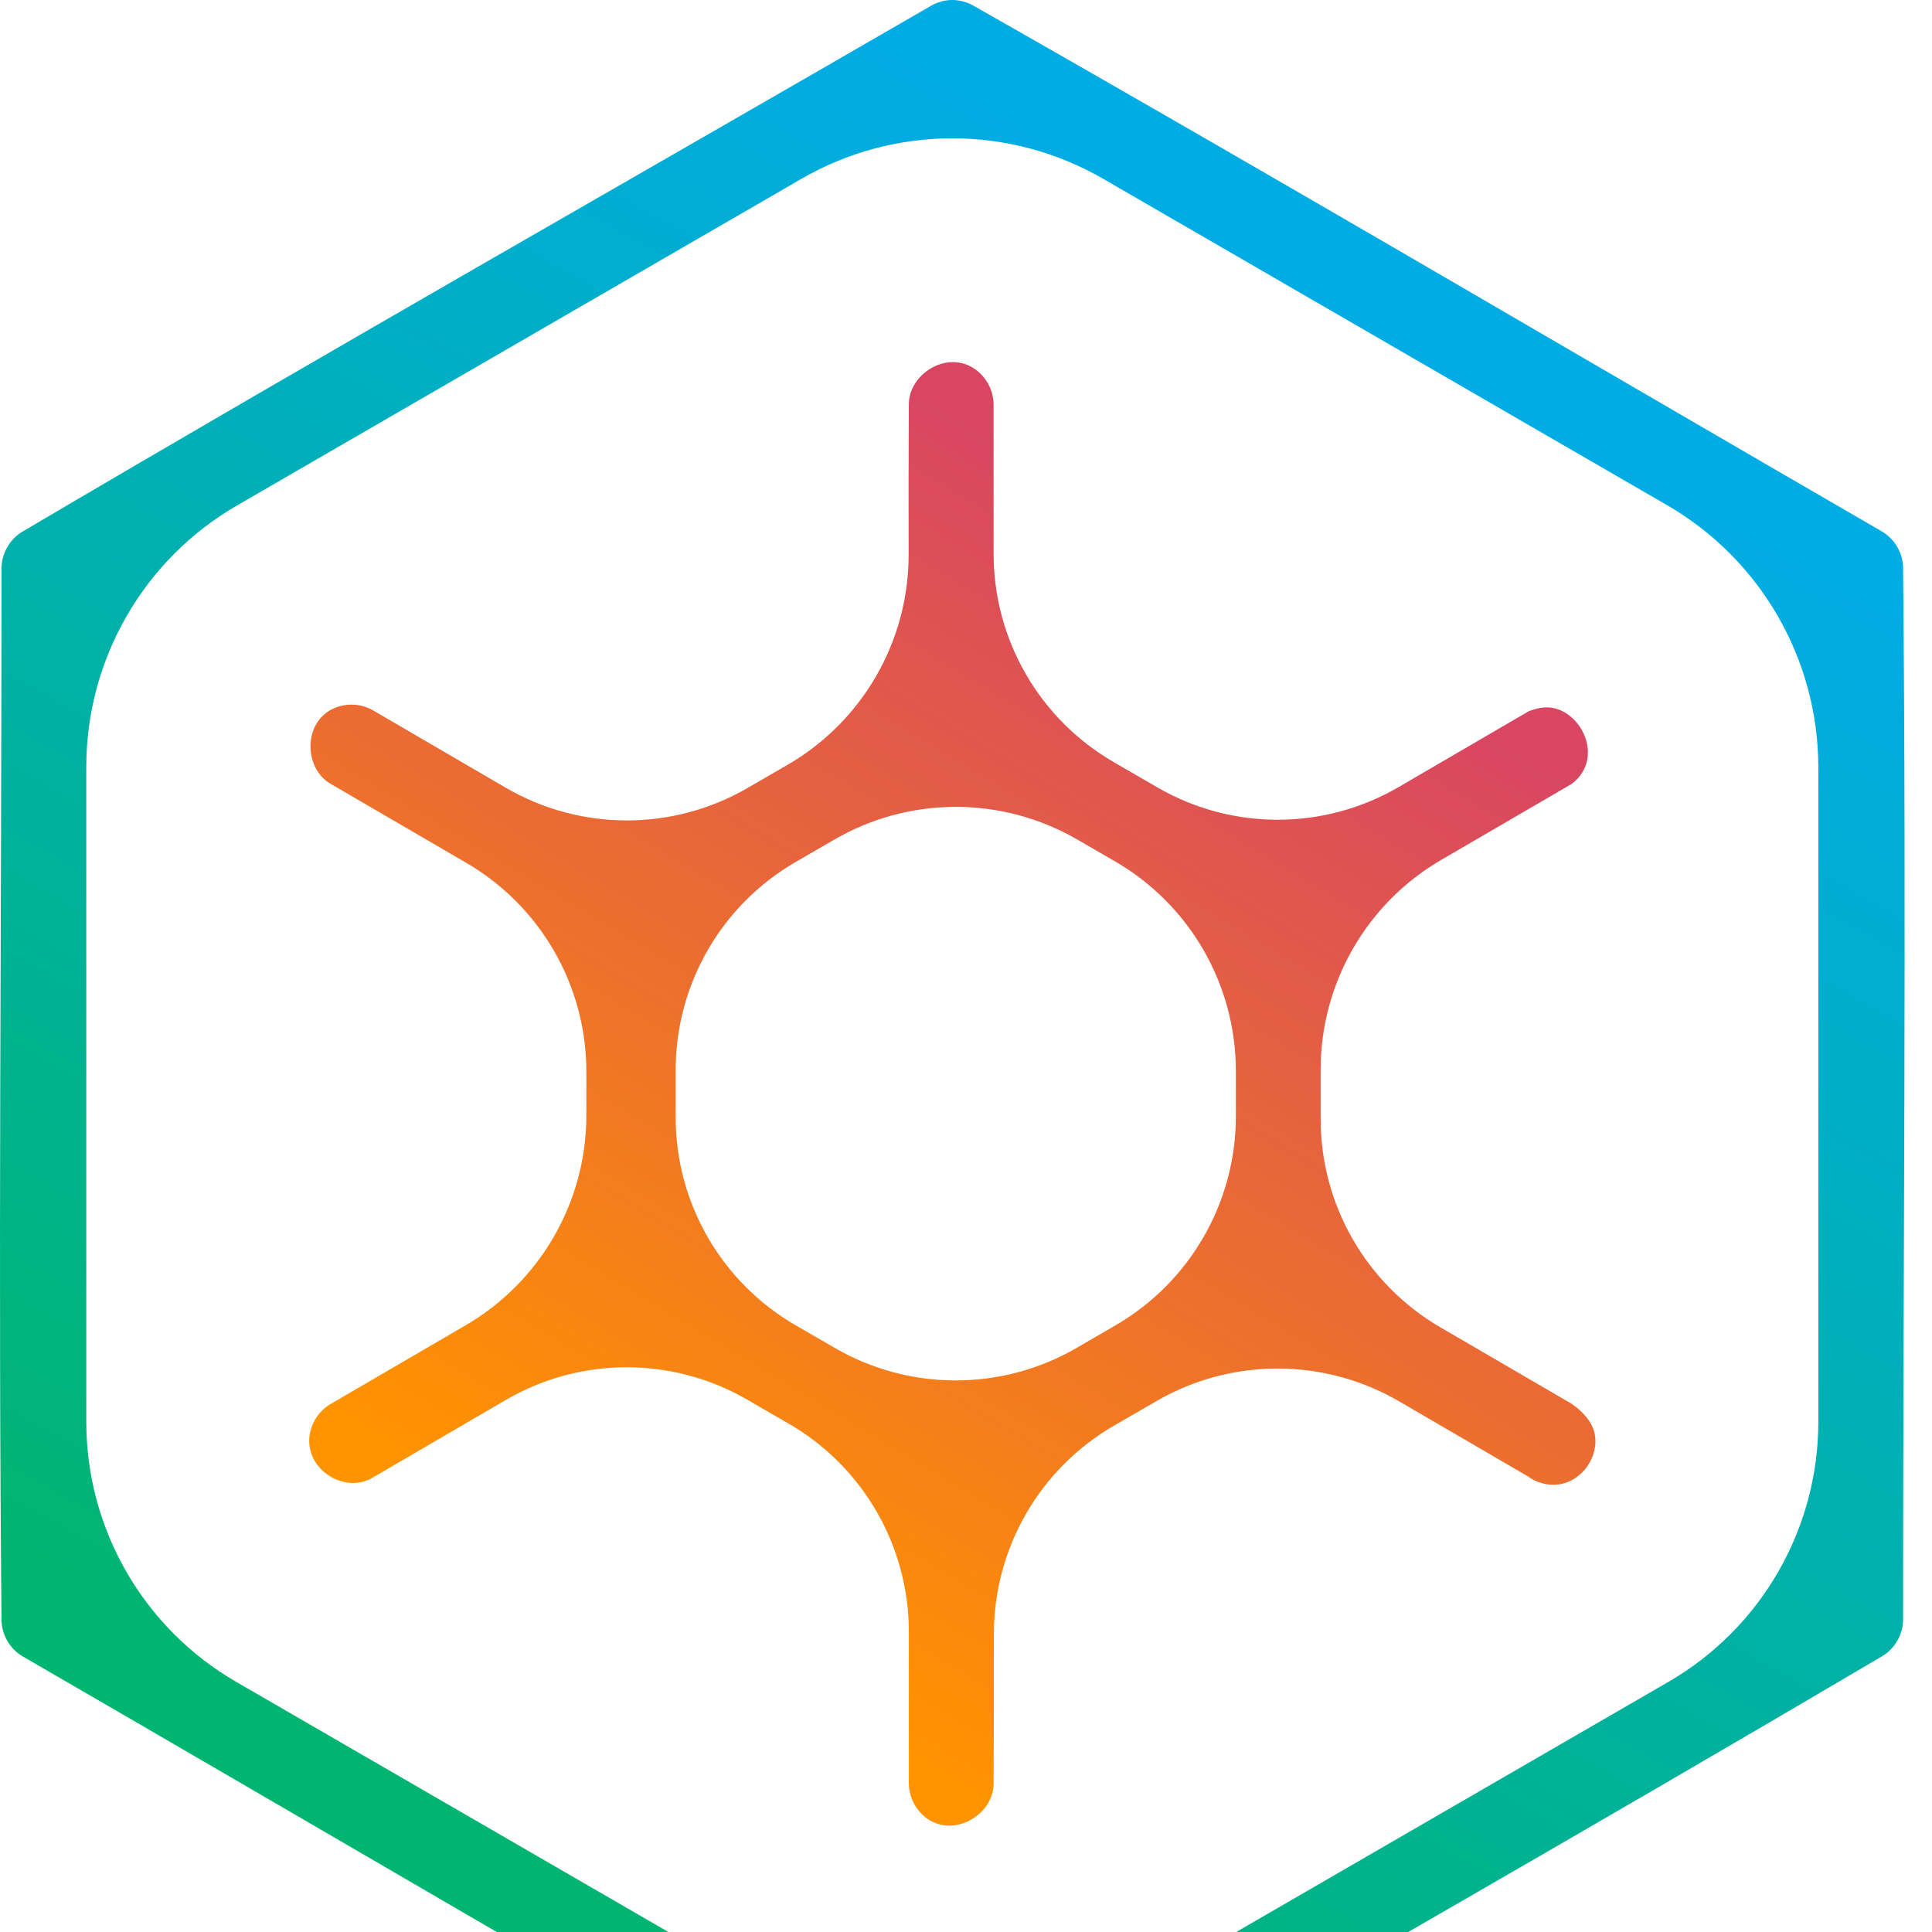
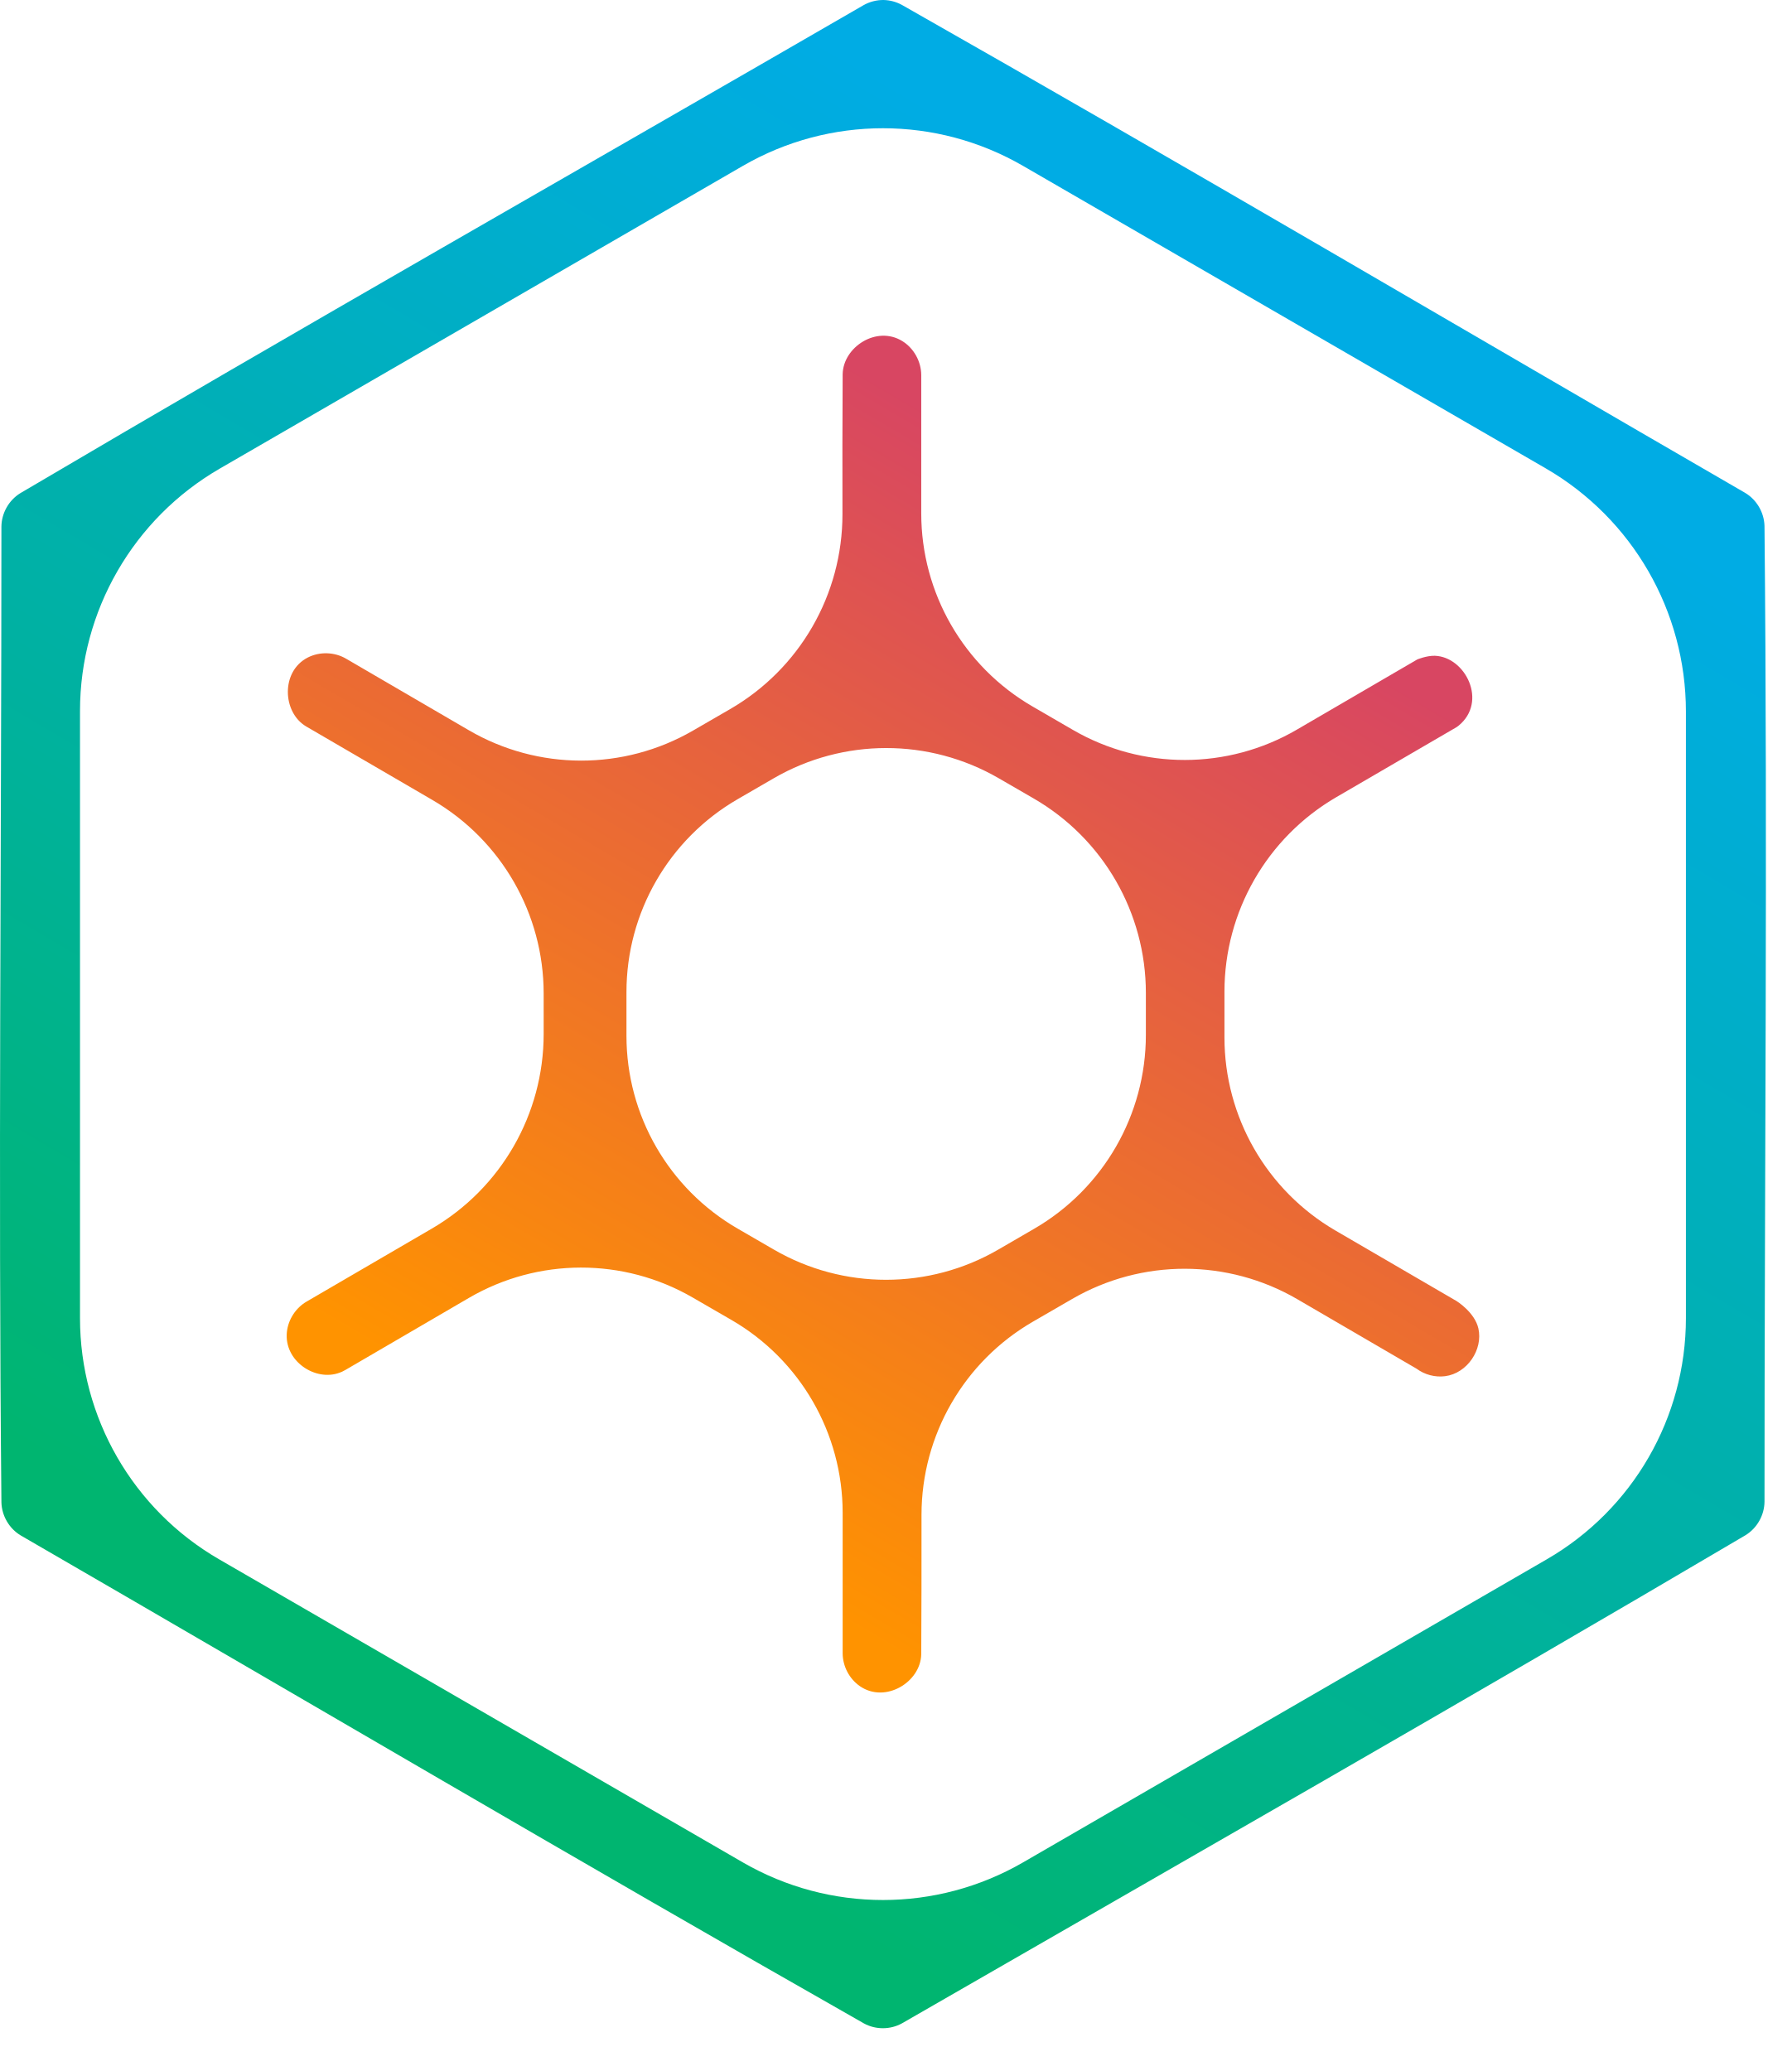
- <svg xmlns="http://www.w3.org/2000/svg" width="100%" height="100%" viewBox="0 0 64 64" version="1.1" xml:space="preserve" style="fill-rule:evenodd;clip-rule:evenodd;stroke-linejoin:round;stroke-miterlimit:2;">
+ <svg xmlns="http://www.w3.org/2000/svg" width="100%" height="100%" viewBox="0 0 64 74" version="1.1" xml:space="preserve" style="fill-rule:evenodd;clip-rule:evenodd;stroke-linejoin:round;stroke-miterlimit:2;">
  <g transform="matrix(0.184712,0,0,0.184712,-45.1453,-22.8721)">
    <g transform="matrix(1,0,0,1,116.867,-5.68434e-14)">
      <g transform="matrix(0.759525,0,0,0.761903,92.4978,111.961)">
        <g transform="matrix(1,0,0,1,15,17.0714)">
          <path d="M396.528,164.998c7.811,0.251 13.564,11.678 6.045,17.769c-0.035,0.029 -0.232,0.18 -0.491,0.355c0,-0 -15.505,8.999 -30.633,17.78c-17.633,10.235 -28.48,29.043 -28.48,49.384c0,3.848 0,7.774 0,11.619c0,20.196 10.769,38.87 28.277,49.032c15.193,8.818 30.836,17.899 30.836,17.899c0,-0 4.626,2.845 5.556,6.956c1.211,5.356 -2.817,11.392 -8.493,12.121c-2.541,0.326 -5.186,-0.377 -7.259,-1.909c-0,-0 -15.318,-8.9 -30.341,-17.628c-17.709,-10.29 -39.593,-10.323 -57.334,-0.087c-3.324,1.918 -6.713,3.873 -10.034,5.789c-17.538,10.121 -28.343,28.786 -28.359,48.987c0.007,12.457 -0.004,25.936 -0.067,35.435c-0.136,7.107 -9.155,12.552 -15.605,8.128c-2.707,-1.857 -4.398,-5.059 -4.409,-8.369c-0,-0 -0,-18.094 -0,-35.655c0,-20.2 -10.801,-38.869 -28.342,-48.983c-3.264,-1.883 -6.593,-3.803 -9.86,-5.686c-17.634,-10.169 -39.383,-10.13 -56.98,0.103c-15.451,8.985 -31.43,18.277 -31.43,18.277c-0.797,0.453 -0.979,0.512 -1.477,0.699c-6.192,2.334 -14.237,-2.952 -13.445,-10.339c0.342,-3.191 2.285,-6.148 5.072,-7.737c0,0 16.219,-9.423 31.836,-18.497c17.635,-10.247 28.481,-29.063 28.481,-49.412c0,-3.408 0,-6.872 0,-10.279c0,-20.238 -10.789,-38.95 -28.331,-49.137c-15.744,-9.142 -32.188,-18.691 -32.188,-18.691c-6.021,-3.578 -6.45,-13.938 0.421,-17.465c3.048,-1.564 6.885,-1.441 9.835,0.316c0,-0 15.849,9.209 31.218,18.14c17.628,10.243 39.412,10.276 57.071,0.087c3.136,-1.81 6.329,-3.653 9.467,-5.463c17.711,-10.219 28.612,-29.076 28.602,-49.476c-0.023,-11.854 -0.026,-23.708 0.051,-35.561c0.132,-6.881 8.629,-12.41 15.161,-8.416c2.945,1.801 4.84,5.158 4.853,8.657c0,0 0,17.777 0,35.117c-0,20.193 10.784,38.86 28.305,48.993c3.416,1.976 6.907,3.994 10.326,5.972c17.632,10.197 39.399,10.174 57.009,-0.06c15.145,-8.802 30.672,-17.825 30.672,-17.825c-0,-0 2.311,-0.981 4.464,-0.94Zm-177.549,36.422c-17.516,10.119 -28.3,28.773 -28.3,48.955c0,3.684 0,7.439 0,11.123c0,20.168 10.776,38.809 28.28,48.921c3.077,1.778 6.21,3.588 9.291,5.367c17.666,10.206 39.462,10.199 57.121,-0.019c3.038,-1.758 6.127,-3.545 9.163,-5.302c17.593,-10.18 28.421,-28.925 28.421,-49.203c-0,-3.533 -0,-7.129 -0,-10.664c-0,-20.352 -10.881,-39.162 -28.552,-49.356c-2.959,-1.707 -5.967,-3.442 -8.927,-5.15c-17.727,-10.226 -39.586,-10.22 -57.306,0.018c-3.064,1.77 -6.128,3.54 -9.191,5.31Z" style="fill:url(#_Linear1);fill-rule:nonzero;" />
        </g>
        <g transform="matrix(1,0,0,1,15,17.0714)">
          <path d="M256.161,-1.499c1.628,0.04 3.232,0.467 4.665,1.247c71.909,40.698 143.141,82.579 214.711,123.869c2.953,1.736 4.871,4.984 4.961,8.421c0.813,82.577 0.002,165.163 0.002,247.744c-0.034,3.43 -1.895,6.707 -4.829,8.5c-71.261,41.911 -143.144,82.756 -214.829,123.939c-2.96,1.636 -6.685,1.655 -9.671,0.028c-71.891,-40.73 -143.139,-82.585 -214.708,-123.878c-2.953,-1.736 -4.87,-4.984 -4.961,-8.421c-0.813,-82.577 -0.002,-165.163 -0.002,-247.745c0.034,-3.428 1.895,-6.707 4.829,-8.499c71.224,-41.887 143.139,-82.588 214.709,-123.881c1.558,-0.882 3.334,-1.338 5.123,-1.324Zm-169.046,118.972c-22.033,12.712 -35.6,36.166 -35.601,61.544c0,43.252 0,110.997 0,154.164c0.001,25.241 13.494,48.569 35.409,61.212c37.368,21.56 95.937,55.351 133.405,76.968c22.067,12.731 49.277,12.731 71.344,0c37.467,-21.616 96.033,-55.406 133.402,-76.966c21.916,-12.645 35.412,-35.974 35.412,-61.218c-0,-43.123 -0,-110.768 -0,-154.024c-0,-25.462 -13.613,-48.994 -35.719,-61.748c-37.388,-21.571 -95.75,-55.243 -133.114,-76.8c-22.055,-12.724 -49.251,-12.724 -71.306,0c-44.411,25.623 -88.821,51.245 -133.232,76.868Z" style="fill:url(#_Linear2);fill-rule:nonzero;" />
        </g>
      </g>
    </g>
  </g>
  <defs>
    <linearGradient id="_Linear1" x1="0" y1="0" x2="1" y2="0.003" gradientUnits="userSpaceOnUse" gradientTransform="matrix(138.89,-240.56,240.56,138.89,186.33,376.33)">
      <stop offset="0" style="stop-color:rgb(255,147,0);stop-opacity:1" />
      <stop offset="1" style="stop-color:rgb(216,70,98);stop-opacity:1" />
    </linearGradient>
    <linearGradient id="_Linear2" x1="0" y1="0" x2="1" y2="0.003" gradientUnits="userSpaceOnUse" gradientTransform="matrix(207,-358.54,358.54,207,152.5,435.27)">
      <stop offset="0" style="stop-color:rgb(0,181,112);stop-opacity:1" />
      <stop offset="1" style="stop-color:rgb(0,172,228);stop-opacity:1" />
    </linearGradient>
  </defs>
</svg>
